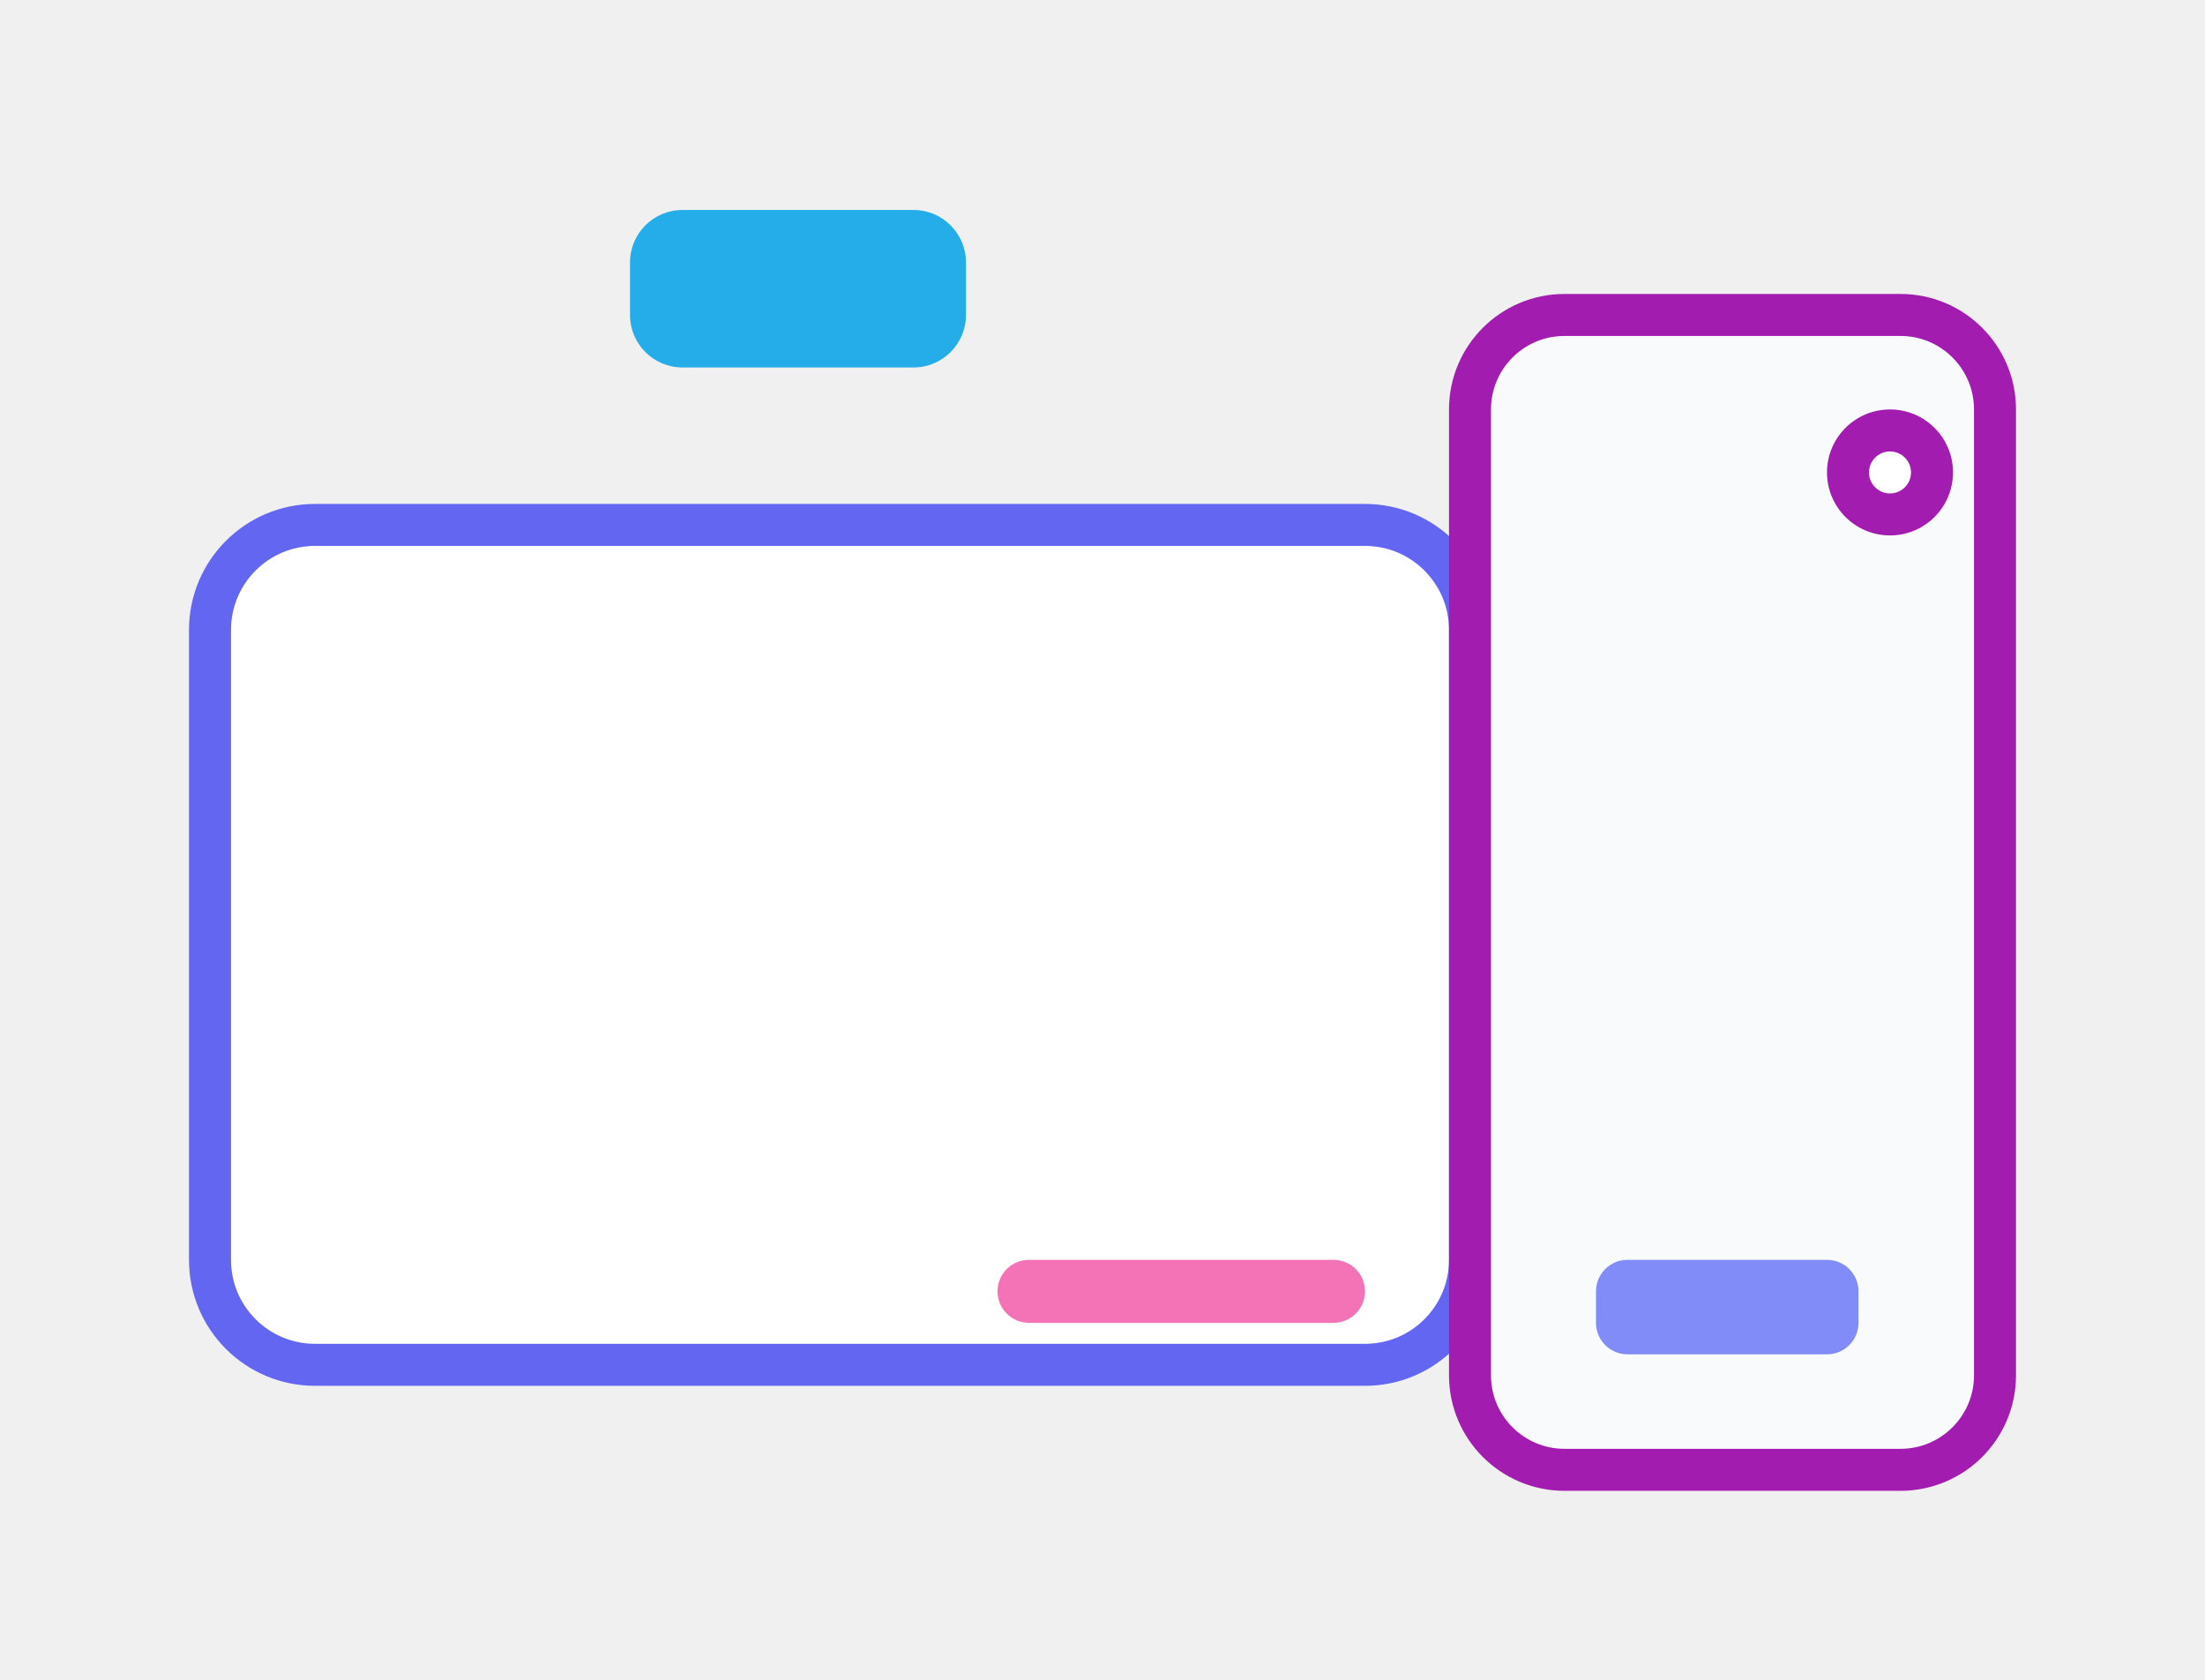
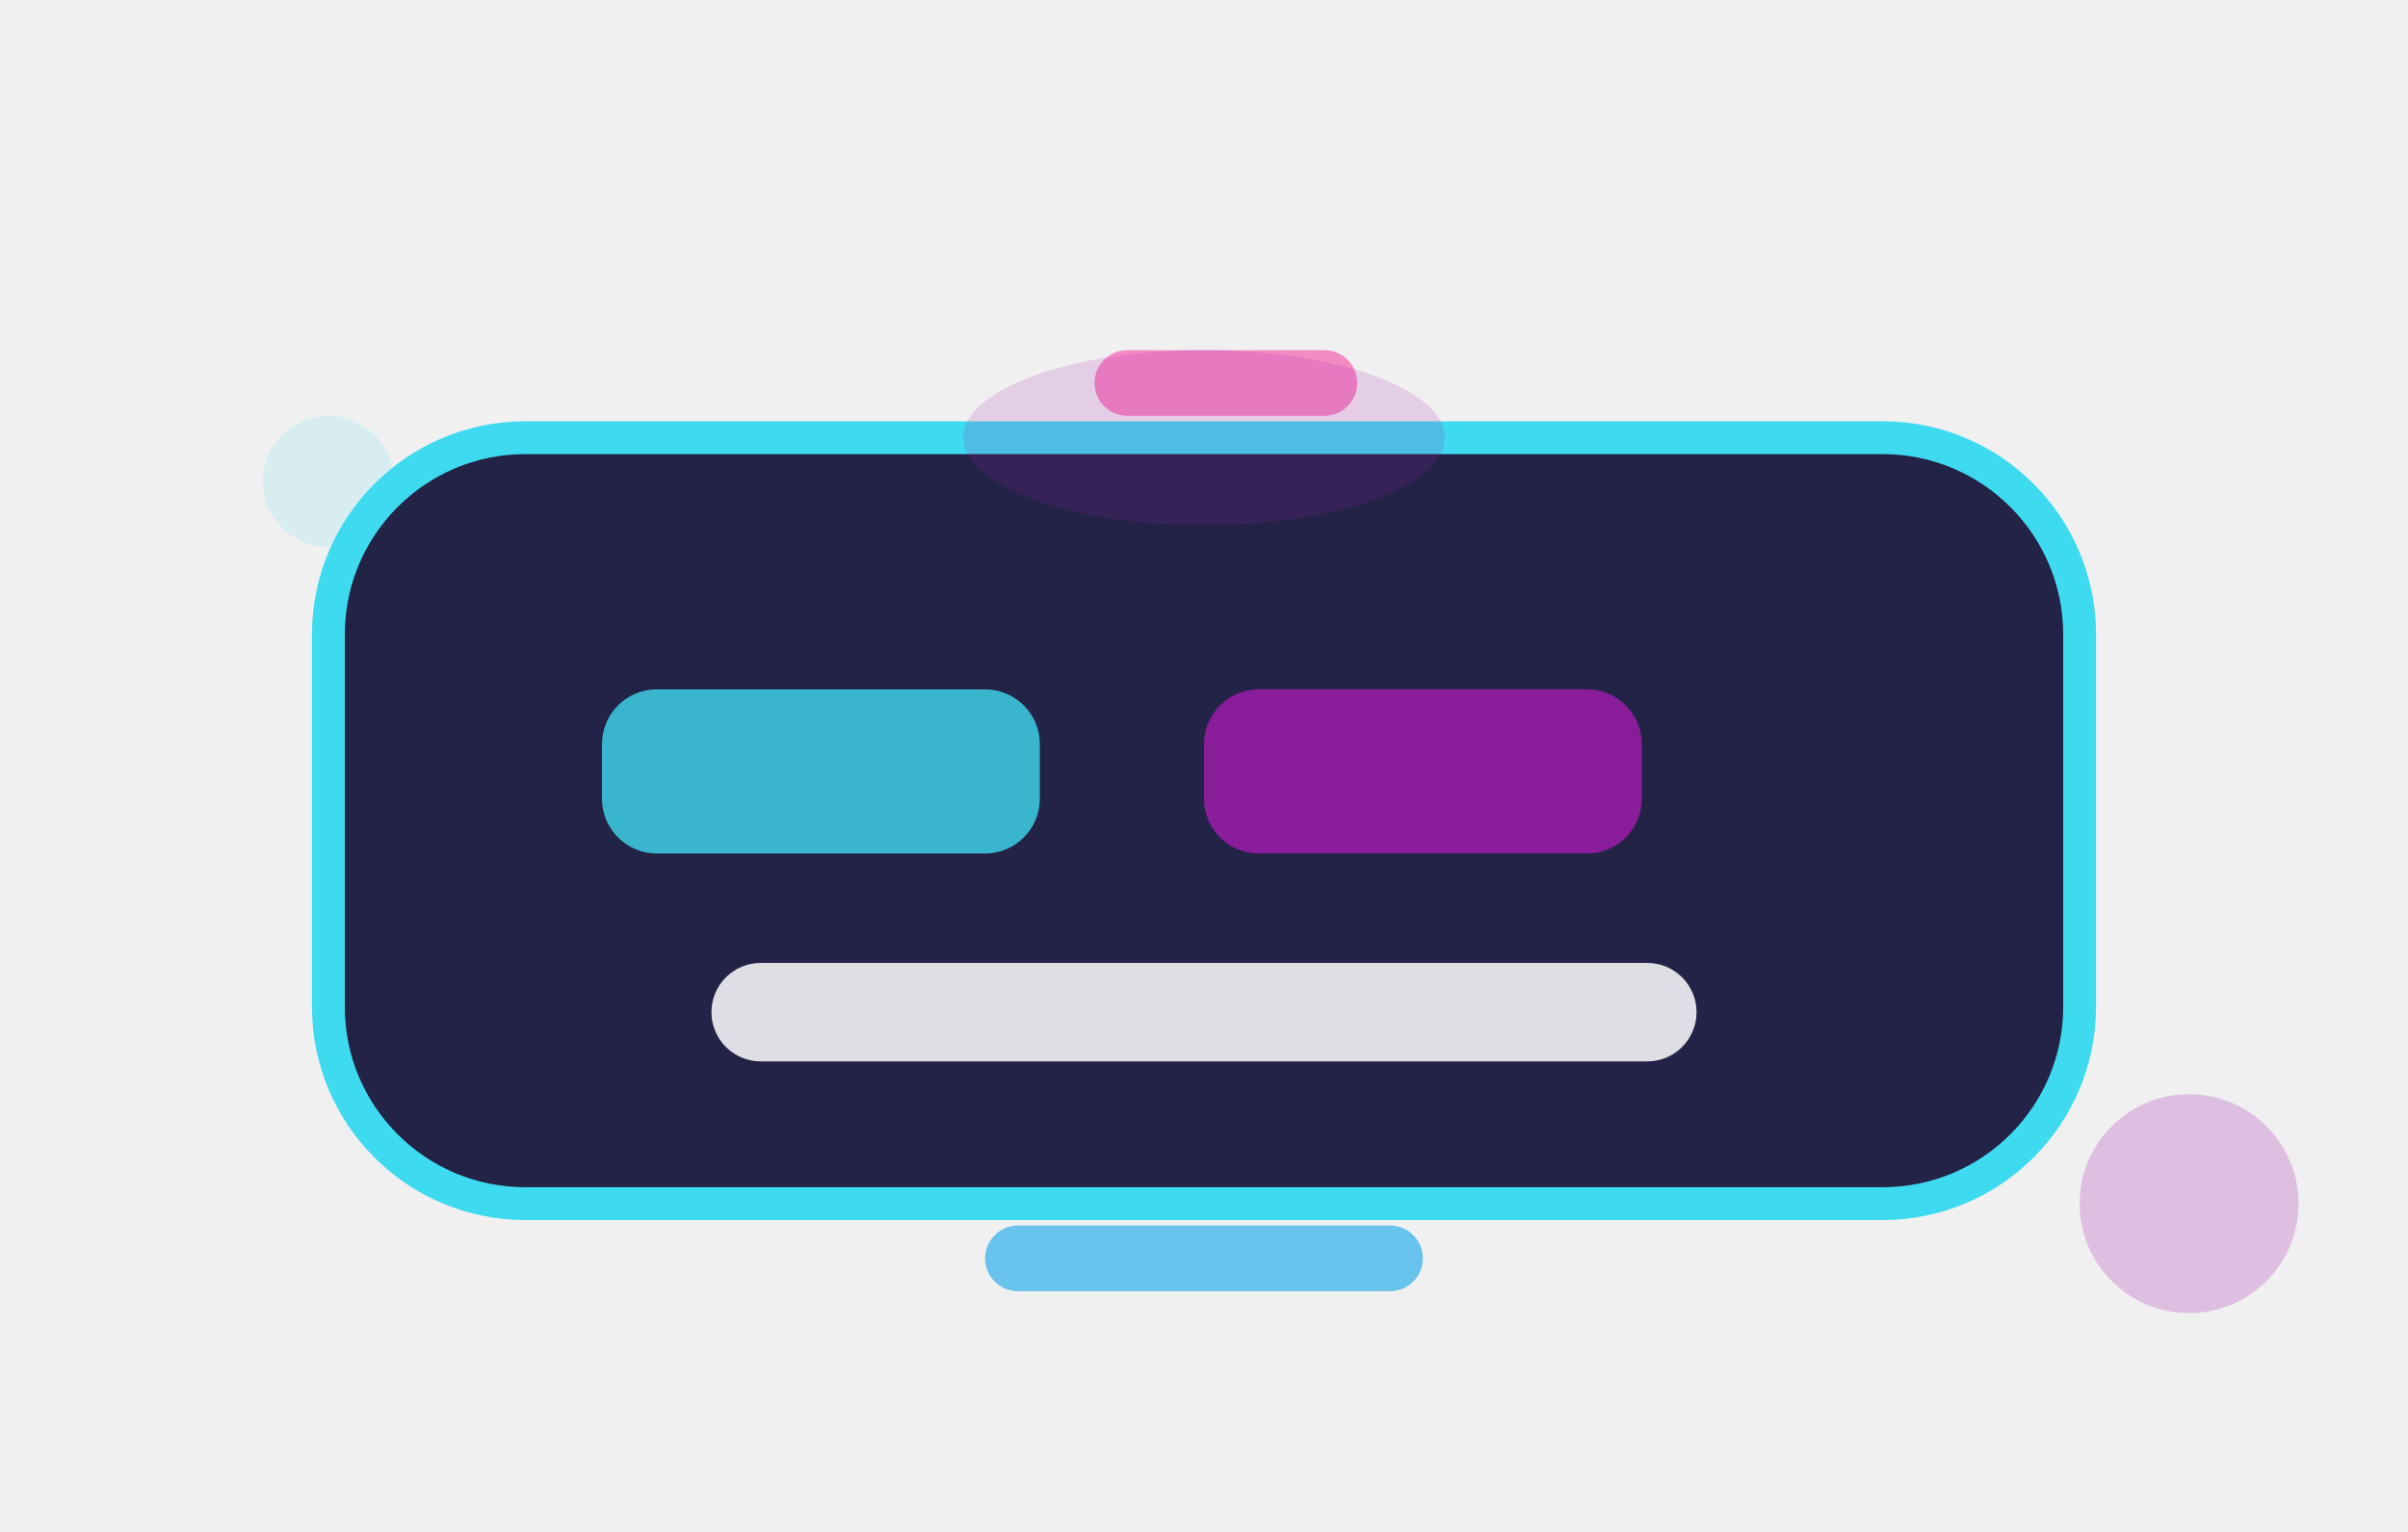
- <svg xmlns="http://www.w3.org/2000/svg" width="210" height="160" viewBox="0 0 210 160" fill="none">
-   <rect x="20" y="50" width="120" height="80" rx="10" fill="#fff" stroke="#6366F1" stroke-width="4" />
-   <rect x="140" y="30" width="50" height="110" rx="9" fill="#F9FAFB" stroke="#A21CAF" stroke-width="4" />
-   <rect x="60" y="20" width="32" height="15" rx="5" fill="#0EA5E9" opacity="0.9" />
-   <rect x="152" y="120" width="25" height="9" rx="3" fill="#818CF8" />
-   <rect x="95" y="120" width="35" height="6" rx="3" fill="#F472B6" />
-   <circle cx="180" cy="45" r="6" fill="#A21CAF" />
-   <circle cx="180" cy="45" r="2" fill="#fff" />
+ <svg xmlns="http://www.w3.org/2000/svg" width="220" height="140" viewBox="0 0 220 140" fill="none">
+   <rect x="30" y="40" width="160" height="70" rx="18" fill="#232347" stroke="#3EDBF0" stroke-width="3" />
+   <rect x="55" y="63" width="40" height="15" rx="5" fill="#3EDBF0" opacity="0.8" />
+   <rect x="110" y="63" width="40" height="15" rx="5" fill="#A21CAF" opacity="0.8" />
+   <rect x="65" y="88" width="90" height="9" rx="4.5" fill="#fff" opacity="0.85" />
+   <circle cx="200" cy="110" r="10" fill="#A21CAF" opacity="0.24" />
+   <circle cx="30" cy="44" r="6" fill="#3EDBF0" opacity="0.14" />
+   <rect x="100" y="32" width="24" height="6" rx="3" fill="#F472B6" opacity="0.8" />
+   <rect x="90" y="112" width="40" height="6" rx="3" fill="#0EA5E9" opacity="0.6" />
+   <ellipse cx="110" cy="40" rx="22" ry="8" fill="#A21CAF" opacity="0.16" />
</svg>
